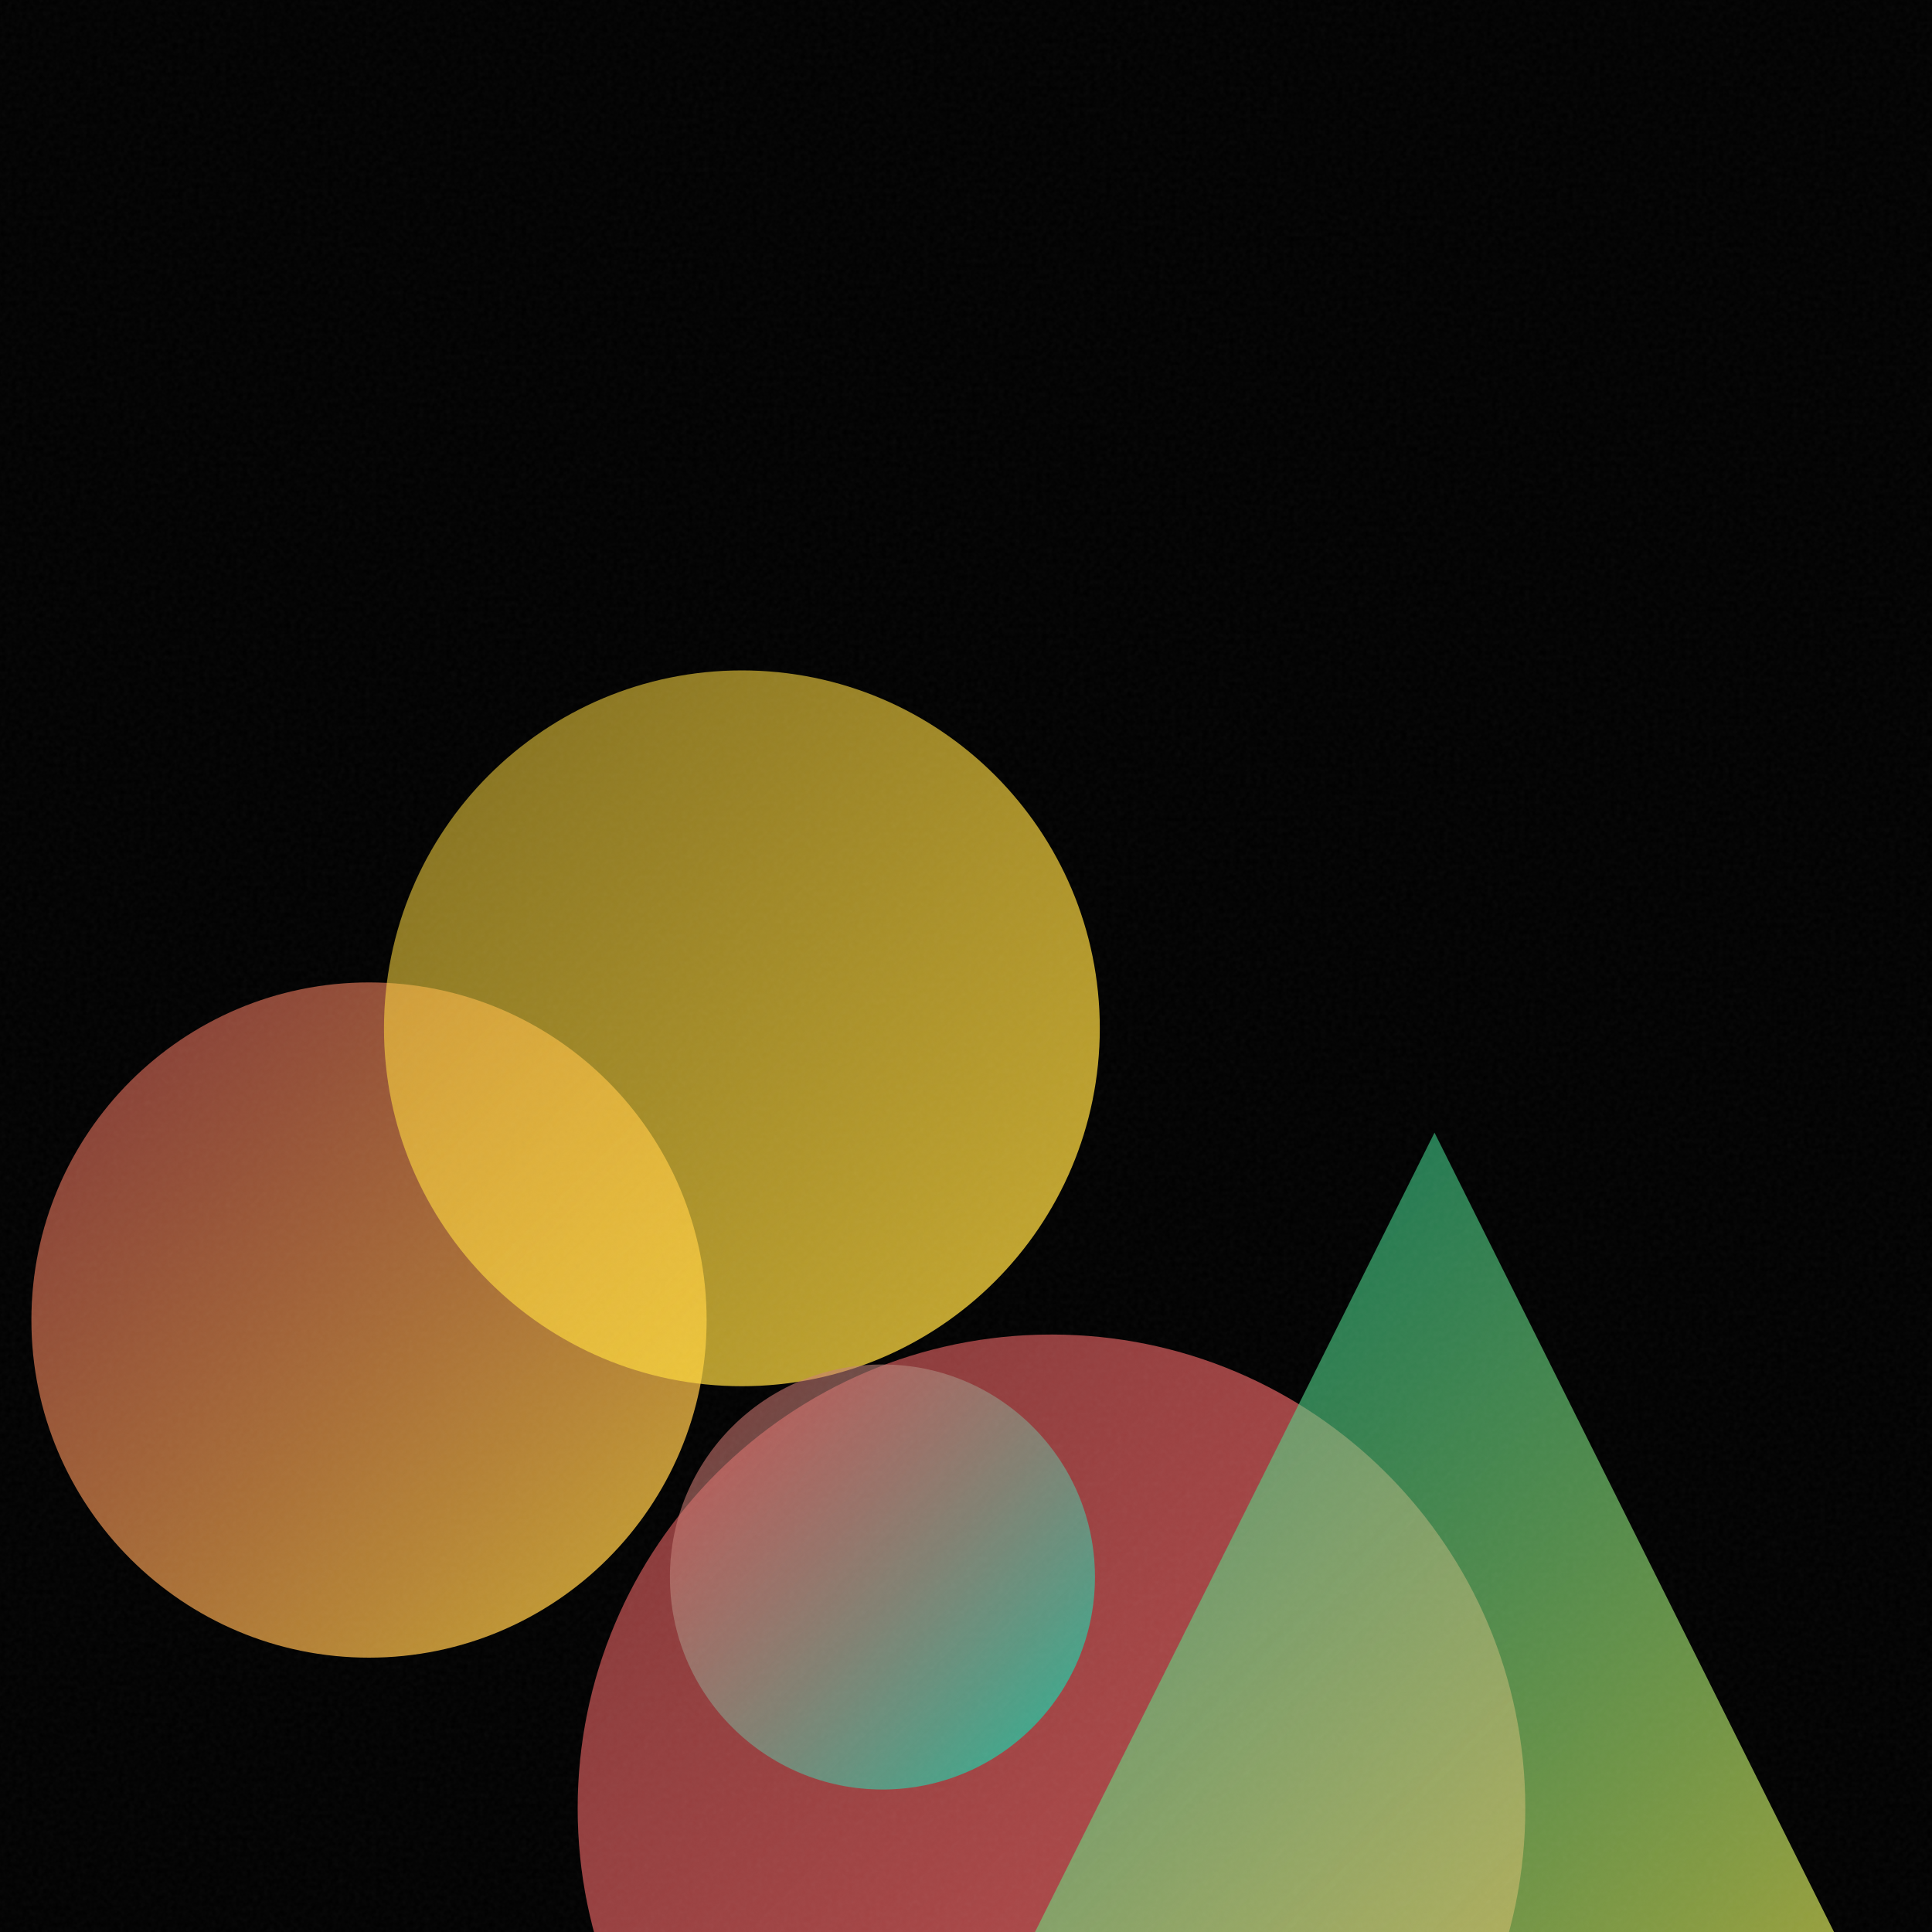
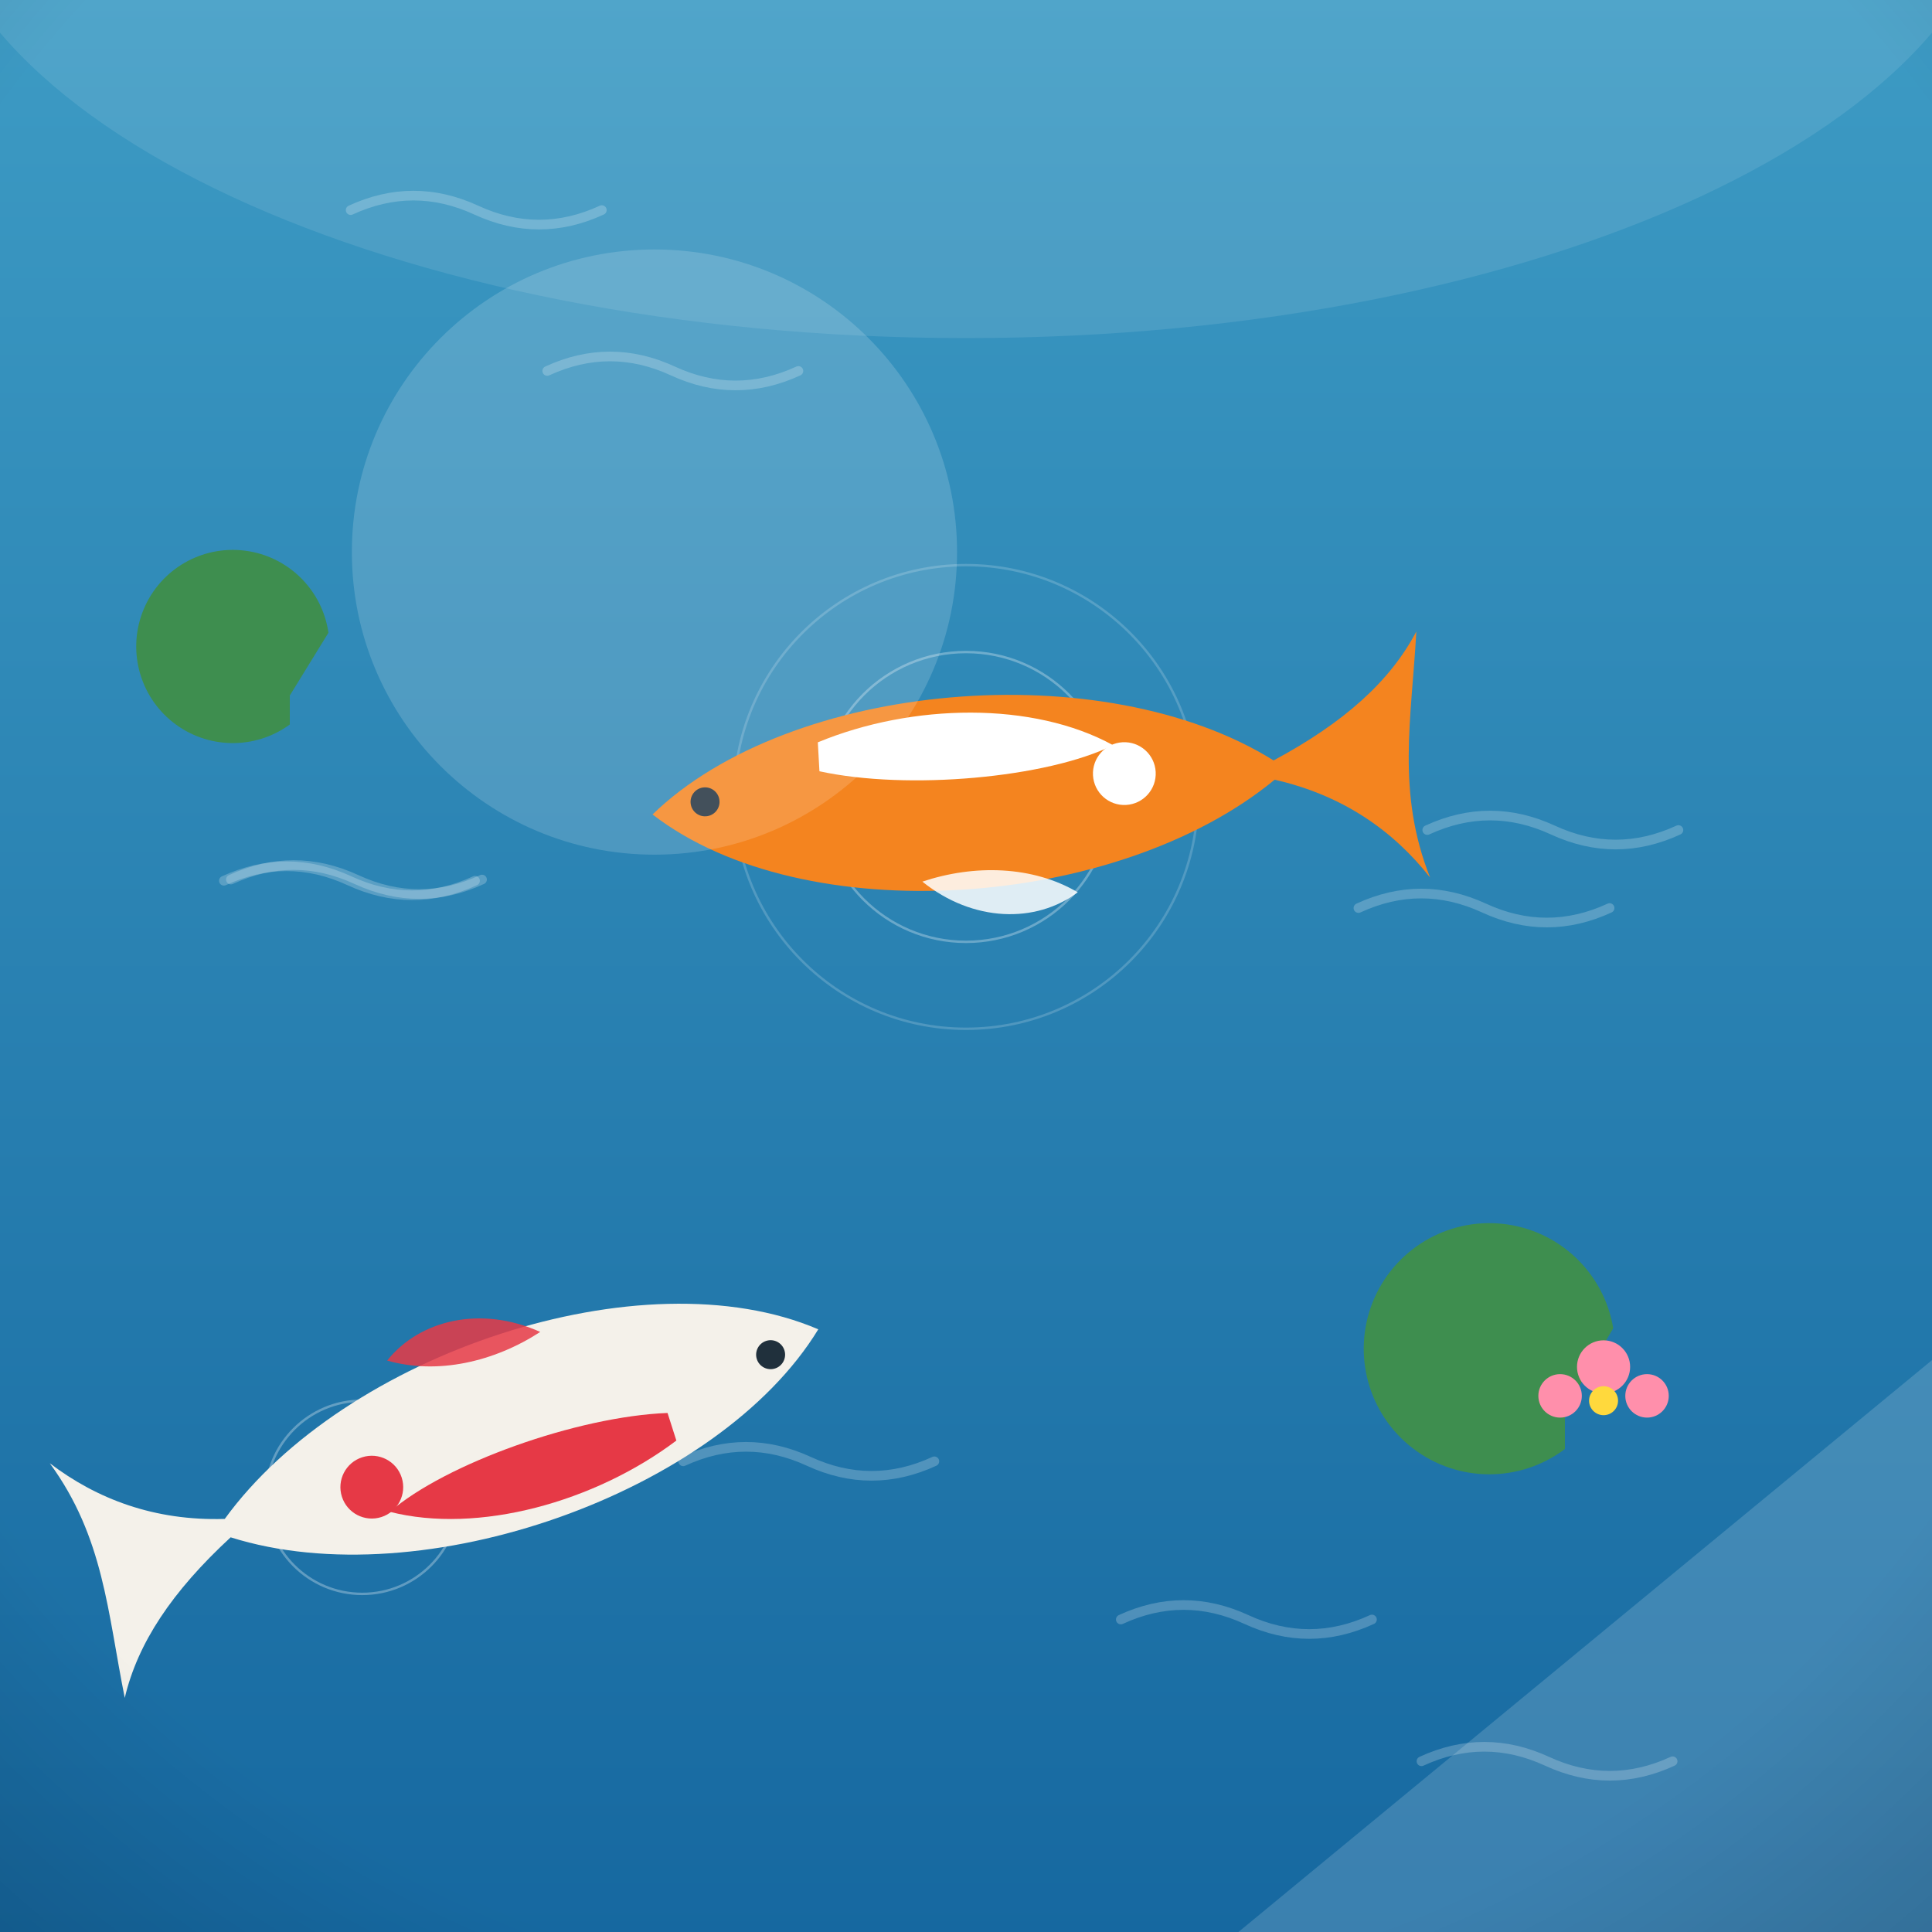
- <svg xmlns="http://www.w3.org/2000/svg" viewBox="0 0 400 400">
+ <svg xmlns="http://www.w3.org/2000/svg" viewBox="0 0 800 800">
  <defs>
-     <linearGradient id="g0" x1="119.5" y1="276.3" x2="315.8" y2="472.6" gradientUnits="userSpaceOnUse">
-       <stop offset="0" stop-color="#FF6B6B" stop-opacity="0.5" />
-       <stop offset="1" stop-color="#FF6B6B" stop-opacity="0.8" />
+     <linearGradient id="sky" x1="0" y1="0" x2="0" y2="1">
+       <stop offset="0" stop-color="#3d348b" />
+       <stop offset="0.55" stop-color="#c65d7b" />
+       <stop offset="1" stop-color="#f6a860" />
    </linearGradient>
-     <linearGradient id="g1" x1="6.5" y1="203.4" x2="146.3" y2="343.2" gradientUnits="userSpaceOnUse">
-       <stop offset="0" stop-color="#FF6B6B" stop-opacity="0.5" />
-       <stop offset="1" stop-color="#FFD93D" stop-opacity="0.8" />
+     <radialGradient id="sunG" cx="0.38" cy="0.35" r="0.9">
+       <stop offset="0" stop-color="#fff3b0" />
+       <stop offset="1" stop-color="#ffb703" />
+     </radialGradient>
+     <linearGradient id="ground" x1="0" y1="0" x2="0" y2="1">
+       <stop offset="0" stop-color="#69b06f" />
+       <stop offset="1" stop-color="#3c7a44" />
    </linearGradient>
-     <linearGradient id="g2" x1="79.5" y1="138.7" x2="227.7" y2="287.0" gradientUnits="userSpaceOnUse">
-       <stop offset="0" stop-color="#FFD93D" stop-opacity="0.5" />
-       <stop offset="1" stop-color="#FFD93D" stop-opacity="0.8" />
+     <linearGradient id="sea" x1="0" y1="0" x2="0" y2="1">
+       <stop offset="0" stop-color="#3d9bc4" />
+       <stop offset="1" stop-color="#1668a0" />
    </linearGradient>
-     <linearGradient id="g3" x1="138.7" y1="282.5" x2="226.7" y2="370.5" gradientUnits="userSpaceOnUse">
-       <stop offset="0" stop-color="#FF6B6B" stop-opacity="0.5" />
-       <stop offset="1" stop-color="#00D4AA" stop-opacity="0.8" />
+     <linearGradient id="shade" x1="0" y1="0" x2="0" y2="1">
+       <stop offset="0" stop-color="#ffffff" stop-opacity="0.20" />
+       <stop offset="0.5" stop-color="#ffffff" stop-opacity="0" />
+       <stop offset="1" stop-color="#000000" stop-opacity="0.16" />
    </linearGradient>
-     <linearGradient id="g4" x1="184.0" y1="234.5" x2="410.0" y2="460.6" gradientUnits="userSpaceOnUse">
-       <stop offset="0" stop-color="#00D4AA" stop-opacity="0.5" />
-       <stop offset="1" stop-color="#FFD93D" stop-opacity="0.8" />
-     </linearGradient>
-     <filter id="n">
-       <feTurbulence type="fractalNoise" baseFrequency="0.9" numOctaves="2" stitchTiles="stitch" />
-       <feColorMatrix type="saturate" values="0" />
-     </filter>
+     <radialGradient id="vig" cx="0.5" cy="0.42" r="0.85">
+       <stop offset="0.72" stop-color="#000000" stop-opacity="0" />
+       <stop offset="1" stop-color="#000000" stop-opacity="0.20" />
+     </radialGradient>
  </defs>
-   <rect width="400" height="400" fill="#000000" />
-   <circle cx="217.7" cy="374.4" r="98.1" fill="url(#g0)" />
-   <circle cx="76.4" cy="273.3" r="69.9" fill="url(#g1)" />
-   <circle cx="153.6" cy="212.9" r="74.1" fill="url(#g2)" />
-   <circle cx="182.7" cy="326.5" r="44.0" fill="url(#g3)" />
-   <path d="M 297.0 234.5 L 410.0 460.6 L 184.0 460.6 Z" fill="url(#g4)" />
-   <rect width="400" height="400" filter="url(#n)" opacity="0.05" />
+   <rect width="800" height="800" fill="url(#sea)" />
+   <ellipse cx="400" cy="-60" rx="430" ry="200" fill="#ffffff" opacity="0.10" />
+   <path d="M 226.6 153.6 q 26 -12 52 0 q 26 12 52 0" fill="none" stroke="#ffffff" stroke-width="4" stroke-linecap="round" opacity="0.22" />
+   <path d="M 591 343.7 q 26 -12 52 0 q 26 12 52 0" fill="none" stroke="#ffffff" stroke-width="4" stroke-linecap="round" opacity="0.22" />
+   <path d="M 95.6 364.2 q 26 -12 52 0 q 26 12 52 0" fill="none" stroke="#ffffff" stroke-width="4" stroke-linecap="round" opacity="0.22" />
+   <path d="M 92.7 364.7 q 26 -12 52 0 q 26 12 52 0" fill="none" stroke="#ffffff" stroke-width="4" stroke-linecap="round" opacity="0.22" />
+   <path d="M 562.5 376 q 26 -12 52 0 q 26 12 52 0" fill="none" stroke="#ffffff" stroke-width="4" stroke-linecap="round" opacity="0.22" />
+   <path d="M 588.6 729.3 q 26 -12 52 0 q 26 12 52 0" fill="none" stroke="#ffffff" stroke-width="4" stroke-linecap="round" opacity="0.22" />
+   <path d="M 282.9 605.1 q 26 -12 52 0 q 26 12 52 0" fill="none" stroke="#ffffff" stroke-width="4" stroke-linecap="round" opacity="0.22" />
+   <path d="M 145.2 87 q 26 -12 52 0 q 26 12 52 0" fill="none" stroke="#ffffff" stroke-width="4" stroke-linecap="round" opacity="0.22" />
+   <path d="M 464.1 670.6 q 26 -12 52 0 q 26 12 52 0" fill="none" stroke="#ffffff" stroke-width="4" stroke-linecap="round" opacity="0.22" />
+   <g transform="translate(400 0) scale(1 1) translate(-400 0)">
+     <g fill="none" stroke="#ffffff" opacity="0.3">
+       <circle cx="400" cy="330" r="60" />
+       <circle cx="400" cy="330" r="96" opacity="0.6" />
+       <circle cx="150" cy="620" r="40" />
+     </g>
+     <g transform="translate(400 330) rotate(-3.194418)">
+       <path d="M -130 0 C -70 -52 60 -56 128 -8 C 158 -22 178 -38 190 -58 C 186 -22 178 8 190 44 C 176 24 156 8 128 0 C 60 50 -70 52 -130 0 Z" fill="#f4841f" />
+       <path d="M -60 -26 C -20 -40 30 -38 62 -18 C 34 -6 -24 -4 -60 -14 Z" fill="#ffffff" />
+       <circle cx="66" cy="-6" r="13" fill="#ffffff" />
+       <circle cx="-108" cy="-4" r="6" fill="#20303c" />
+       <path d="M -20 34 C 0 52 26 54 44 42 C 26 30 2 28 -20 34 Z" fill="#ffffff" opacity="0.85" />
+     </g>
+     <g transform="translate(215 590) rotate(162.2841)">
+       <path d="M -130 0 C -70 -52 60 -56 128 -8 C 158 -22 178 -38 190 -58 C 186 -22 178 8 190 44 C 176 24 156 8 128 0 C 60 50 -70 52 -130 0 Z" fill="#f4f1ea" />
+       <path d="M -60 -26 C -20 -40 30 -38 62 -18 C 34 -6 -24 -4 -60 -14 Z" fill="#e63946" />
+       <circle cx="66" cy="-6" r="13" fill="#e63946" />
+       <circle cx="-108" cy="-4" r="6" fill="#20303c" />
+       <path d="M -20 34 C 0 52 26 54 44 42 C 26 30 2 28 -20 34 Z" fill="#e63946" opacity="0.85" />
+     </g>
+     <g fill="#3e8e4f">
+       <path d="M648 600 a52 52 0 1 1 20 -50 l -20 34 Z" />
+       <path d="M120 300 a40 40 0 1 1 16 -38 l -16 26 Z" />
+     </g>
+     <g fill="#ff8fab">
+       <circle cx="664" cy="566" r="11" />
+       <circle cx="646" cy="578" r="9" />
+       <circle cx="682" cy="578" r="9" />
+       <circle cx="664" cy="580" r="6" fill="#ffd93d" />
+     </g>
+   </g>
+   <g opacity="0.16">
+     <circle cx="271" cy="228.6" r="125.3" fill="#ffffff" />
+     <path d="M 512.8 800 L 800 800 L 800 563.2 Z" fill="#ffffff" />
+   </g>
+   <rect width="800" height="800" fill="url(#vig)" />
</svg>
